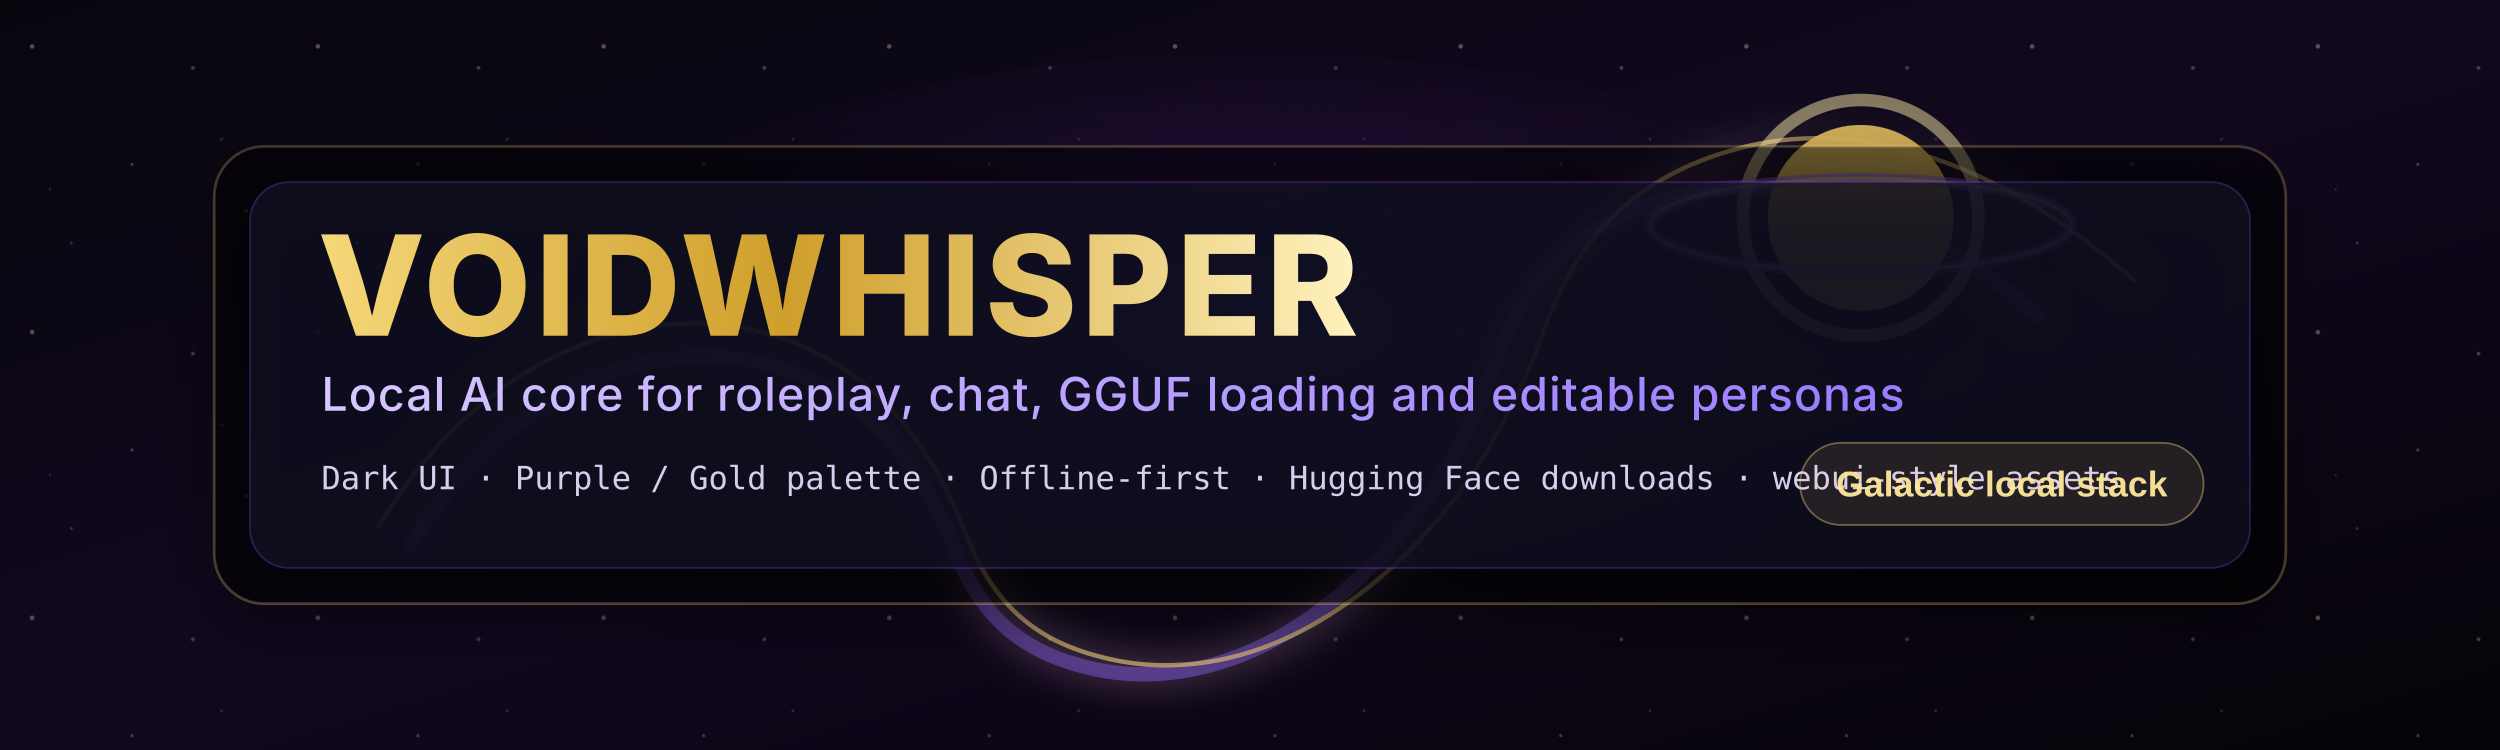
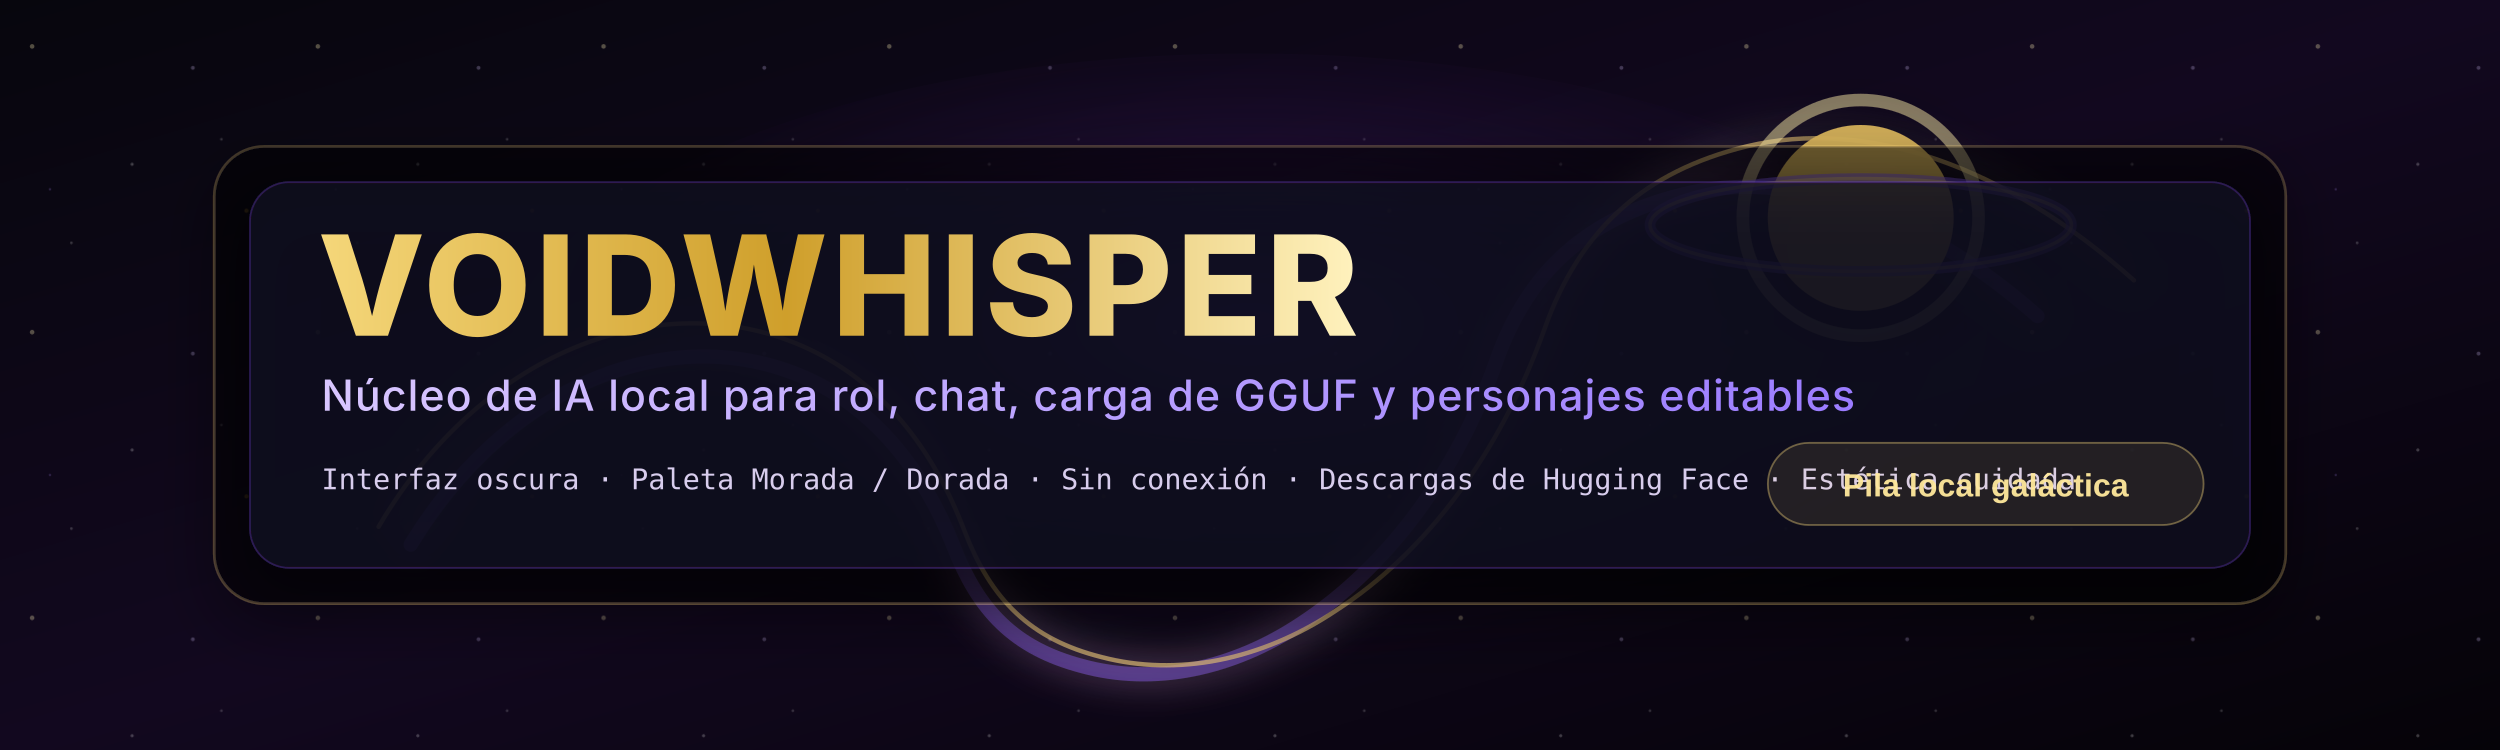
<svg xmlns="http://www.w3.org/2000/svg" viewBox="0 0 1400 420" role="img" aria-labelledby="title desc">
  <defs>
    <linearGradient id="bg" x1="0%" y1="0%" x2="100%" y2="100%">
      <stop offset="0%" stop-color="#07060d" />
      <stop offset="50%" stop-color="#12081f" />
      <stop offset="100%" stop-color="#050308" />
    </linearGradient>
    <radialGradient id="glow" cx="50%" cy="42%" r="55%">
      <stop offset="0%" stop-color="#7d3cff" stop-opacity="0.55" />
      <stop offset="45%" stop-color="#4a1d7a" stop-opacity="0.25" />
      <stop offset="100%" stop-color="#0b0713" stop-opacity="0" />
    </radialGradient>
    <linearGradient id="titleGrad" x1="0%" y1="0%" x2="100%" y2="0%">
      <stop offset="0%" stop-color="#f5d77a" />
      <stop offset="45%" stop-color="#cf9f2b" />
      <stop offset="100%" stop-color="#fff2be" />
    </linearGradient>
    <linearGradient id="subGrad" x1="0%" y1="0%" x2="100%" y2="0%">
      <stop offset="0%" stop-color="#d8c6ff" />
      <stop offset="100%" stop-color="#9b7cff" />
    </linearGradient>
    <filter id="softGlow" x="-30%" y="-30%" width="160%" height="160%">
      <feGaussianBlur stdDeviation="10" result="blur" />
      <feColorMatrix in="blur" type="matrix" values="1 0 0 0 0.62  0 1 0 0 0.33  0 0 1 0 1  0 0 0 0.8 0" result="glowColor" />
      <feMerge>
        <feMergeNode in="glowColor" />
        <feMergeNode in="SourceGraphic" />
      </feMerge>
    </filter>
    <filter id="shadow" x="-20%" y="-20%" width="140%" height="140%">
      <feDropShadow dx="0" dy="14" stdDeviation="18" flood-color="#000000" flood-opacity="0.65" />
    </filter>
    <pattern id="stars" width="160" height="160" patternUnits="userSpaceOnUse">
      <circle cx="18" cy="26" r="1.3" fill="#f5e8b0" opacity="0.75" />
      <circle cx="108" cy="38" r="1.1" fill="#d9c6ff" opacity="0.6" />
      <circle cx="74" cy="92" r="0.9" fill="#ffffff" opacity="0.5" />
      <circle cx="138" cy="118" r="1.2" fill="#cf9f2b" opacity="0.65" />
      <circle cx="40" cy="136" r="0.8" fill="#ffffff" opacity="0.4" />
      <circle cx="28" cy="106" r="0.7" fill="#b18cff" opacity="0.45" />
      <circle cx="124" cy="78" r="0.8" fill="#ffffff" opacity="0.35" />
    </pattern>
  </defs>
  <rect width="1400" height="420" fill="url(#bg)" />
  <rect width="1400" height="420" fill="url(#stars)" opacity="0.42" />
  <ellipse cx="700" cy="210" rx="420" ry="180" fill="url(#glow)" />
  <g filter="url(#softGlow)">
    <path d="M230 305c58-95 152-126 224-92 36 17 63 50 80 93 14 36 34 57 72 67 40 11 84 2 123-24 47-31 86-82 109-147 18-51 52-80 104-93 61-15 132 9 199 68" fill="none" stroke="#8a5bff" stroke-width="8" stroke-linecap="round" stroke-opacity="0.42" />
    <path d="M212 295c60-102 162-136 240-100 41 19 70 55 88 102 15 39 37 61 77 71 42 11 89 2 131-26 51-33 92-88 117-158 20-56 56-88 113-102 67-16 144 10 217 75" fill="none" stroke="#f0cb73" stroke-width="2.5" stroke-linecap="round" stroke-opacity="0.65" />
  </g>
  <g filter="url(#shadow)">
    <circle cx="1042" cy="122" r="52" fill="#d7b25a" opacity="0.95" />
    <circle cx="1042" cy="122" r="66" fill="none" stroke="#f8e9a6" stroke-width="7" stroke-opacity="0.48" />
    <ellipse cx="1042" cy="126" rx="118" ry="26" fill="none" stroke="#8a5bff" stroke-width="6" stroke-opacity="0.55" />
    <ellipse cx="1042" cy="126" rx="118" ry="26" fill="none" stroke="#f4d680" stroke-width="2" stroke-opacity="0.5" />
  </g>
  <g filter="url(#shadow)">
    <rect x="120" y="82" width="1160" height="256" rx="28" fill="rgba(8, 7, 15, 0.48)" stroke="rgba(240, 204, 116, 0.22)" stroke-width="1.5" />
    <rect x="140" y="102" width="1120" height="216" rx="22" fill="rgba(18, 10, 32, 0.72)" stroke="rgba(138, 91, 255, 0.24)" stroke-width="1" />
  </g>
  <text x="178" y="188" font-family="Segoe UI, Inter, Arial, sans-serif" font-size="78" font-weight="800" fill="url(#titleGrad)" letter-spacing="2.5">VOIDWHISPER</text>
-   <text x="180" y="230" font-family="Segoe UI, Inter, Arial, sans-serif" font-size="26" font-weight="500" fill="url(#subGrad)" letter-spacing="0.6">
-     Local AI core for roleplay, chat, GGUF loading and editable personas
+   <text x="180" y="230" font-family="Segoe UI, Inter, Arial, sans-serif" font-size="24" font-weight="500" fill="url(#subGrad)" letter-spacing="0.6">
+     Núcleo de IA local para rol, chat, carga de GGUF y personajes editables
  </text>
-   <text x="180" y="274" font-family="Consolas, monospace" font-size="18" fill="#e9ddff" opacity="0.92">
-     Dark UI · Purple / Gold palette · Offline-first · Hugging Face downloads · webui-style assets
+   <text x="180" y="274" font-family="Consolas, monospace" font-size="16" fill="#e9ddff" opacity="0.92">
+     Interfaz oscura · Paleta Morada / Dorada · Sin conexión · Descargas de Hugging Face · Estética cuidada
  </text>
  <g opacity="0.95">
-     <rect x="1008" y="248" width="226" height="46" rx="23" fill="rgba(245, 215, 122, 0.1)" stroke="rgba(245, 215, 122, 0.42)" />
-     <text x="1121" y="278" text-anchor="middle" font-family="Segoe UI, Arial, sans-serif" font-size="20" font-weight="700" fill="#ffe89b">Galactic local stack</text>
+     <rect x="990" y="248" width="244" height="46" rx="23" fill="rgba(245, 215, 122, 0.1)" stroke="rgba(245, 215, 122, 0.42)" />
+     <text x="1112" y="278" text-anchor="middle" font-family="Segoe UI, Arial, sans-serif" font-size="18" font-weight="700" fill="#ffe89b">Pila local galáctica</text>
  </g>
</svg>
